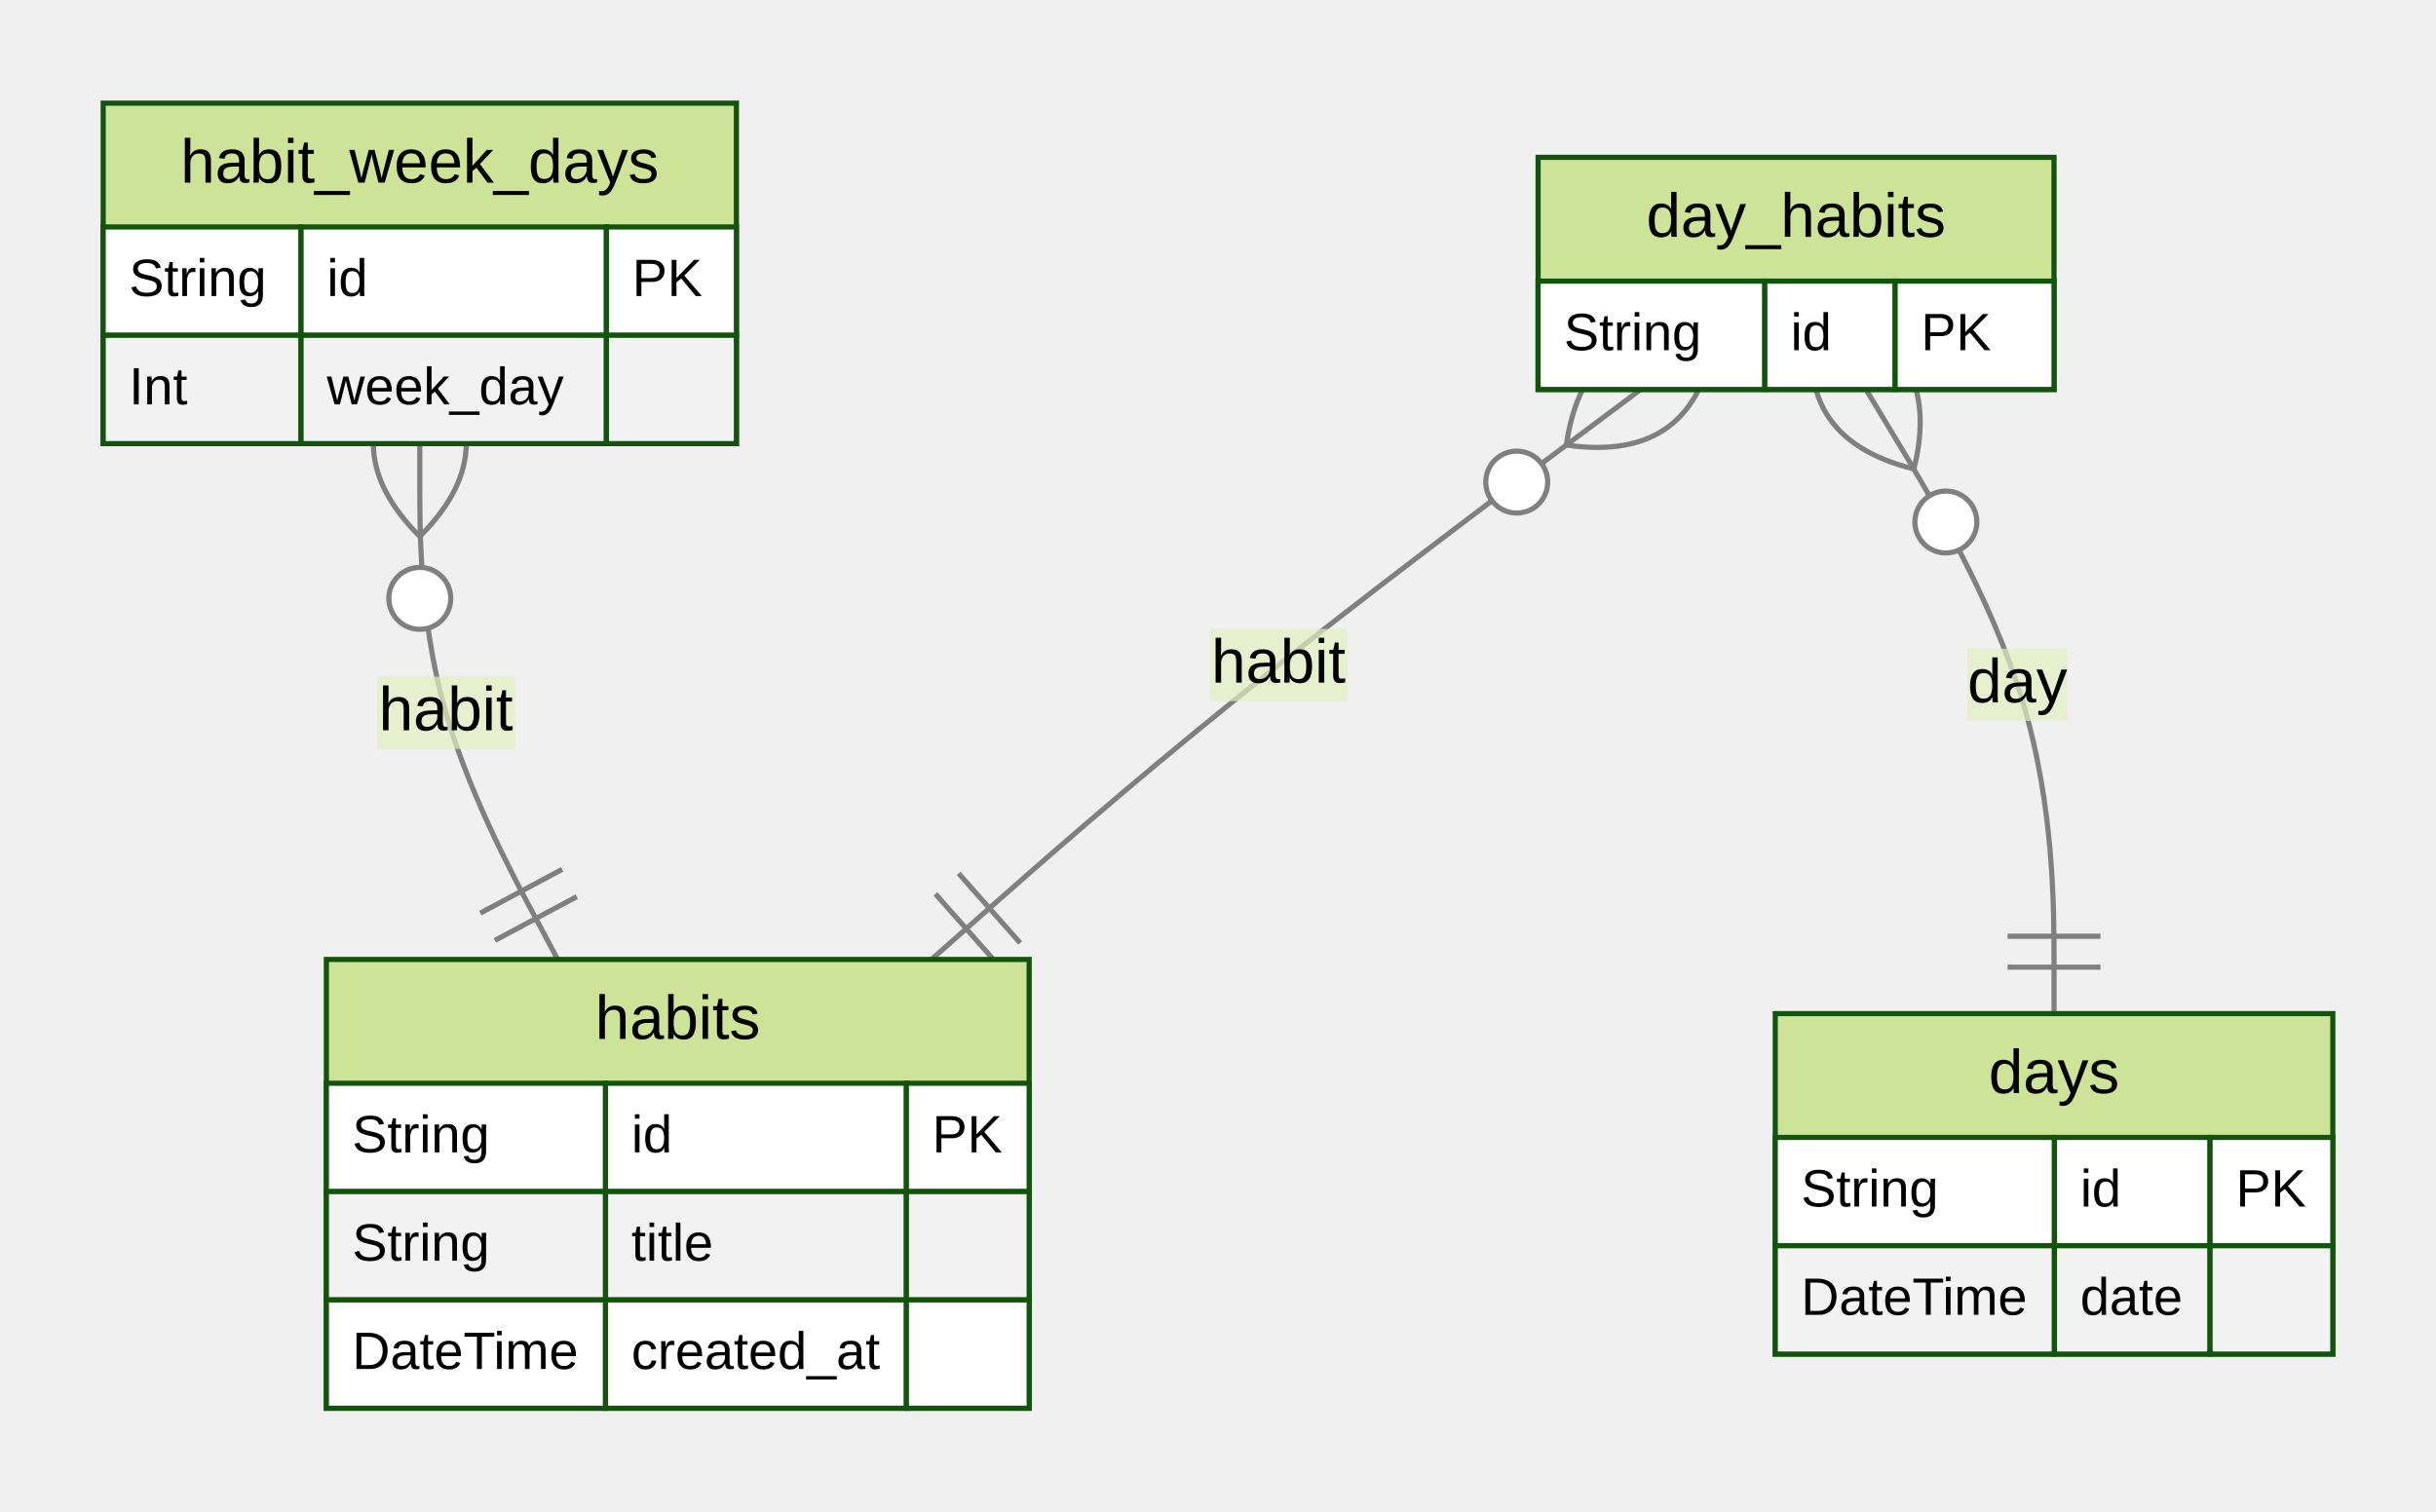
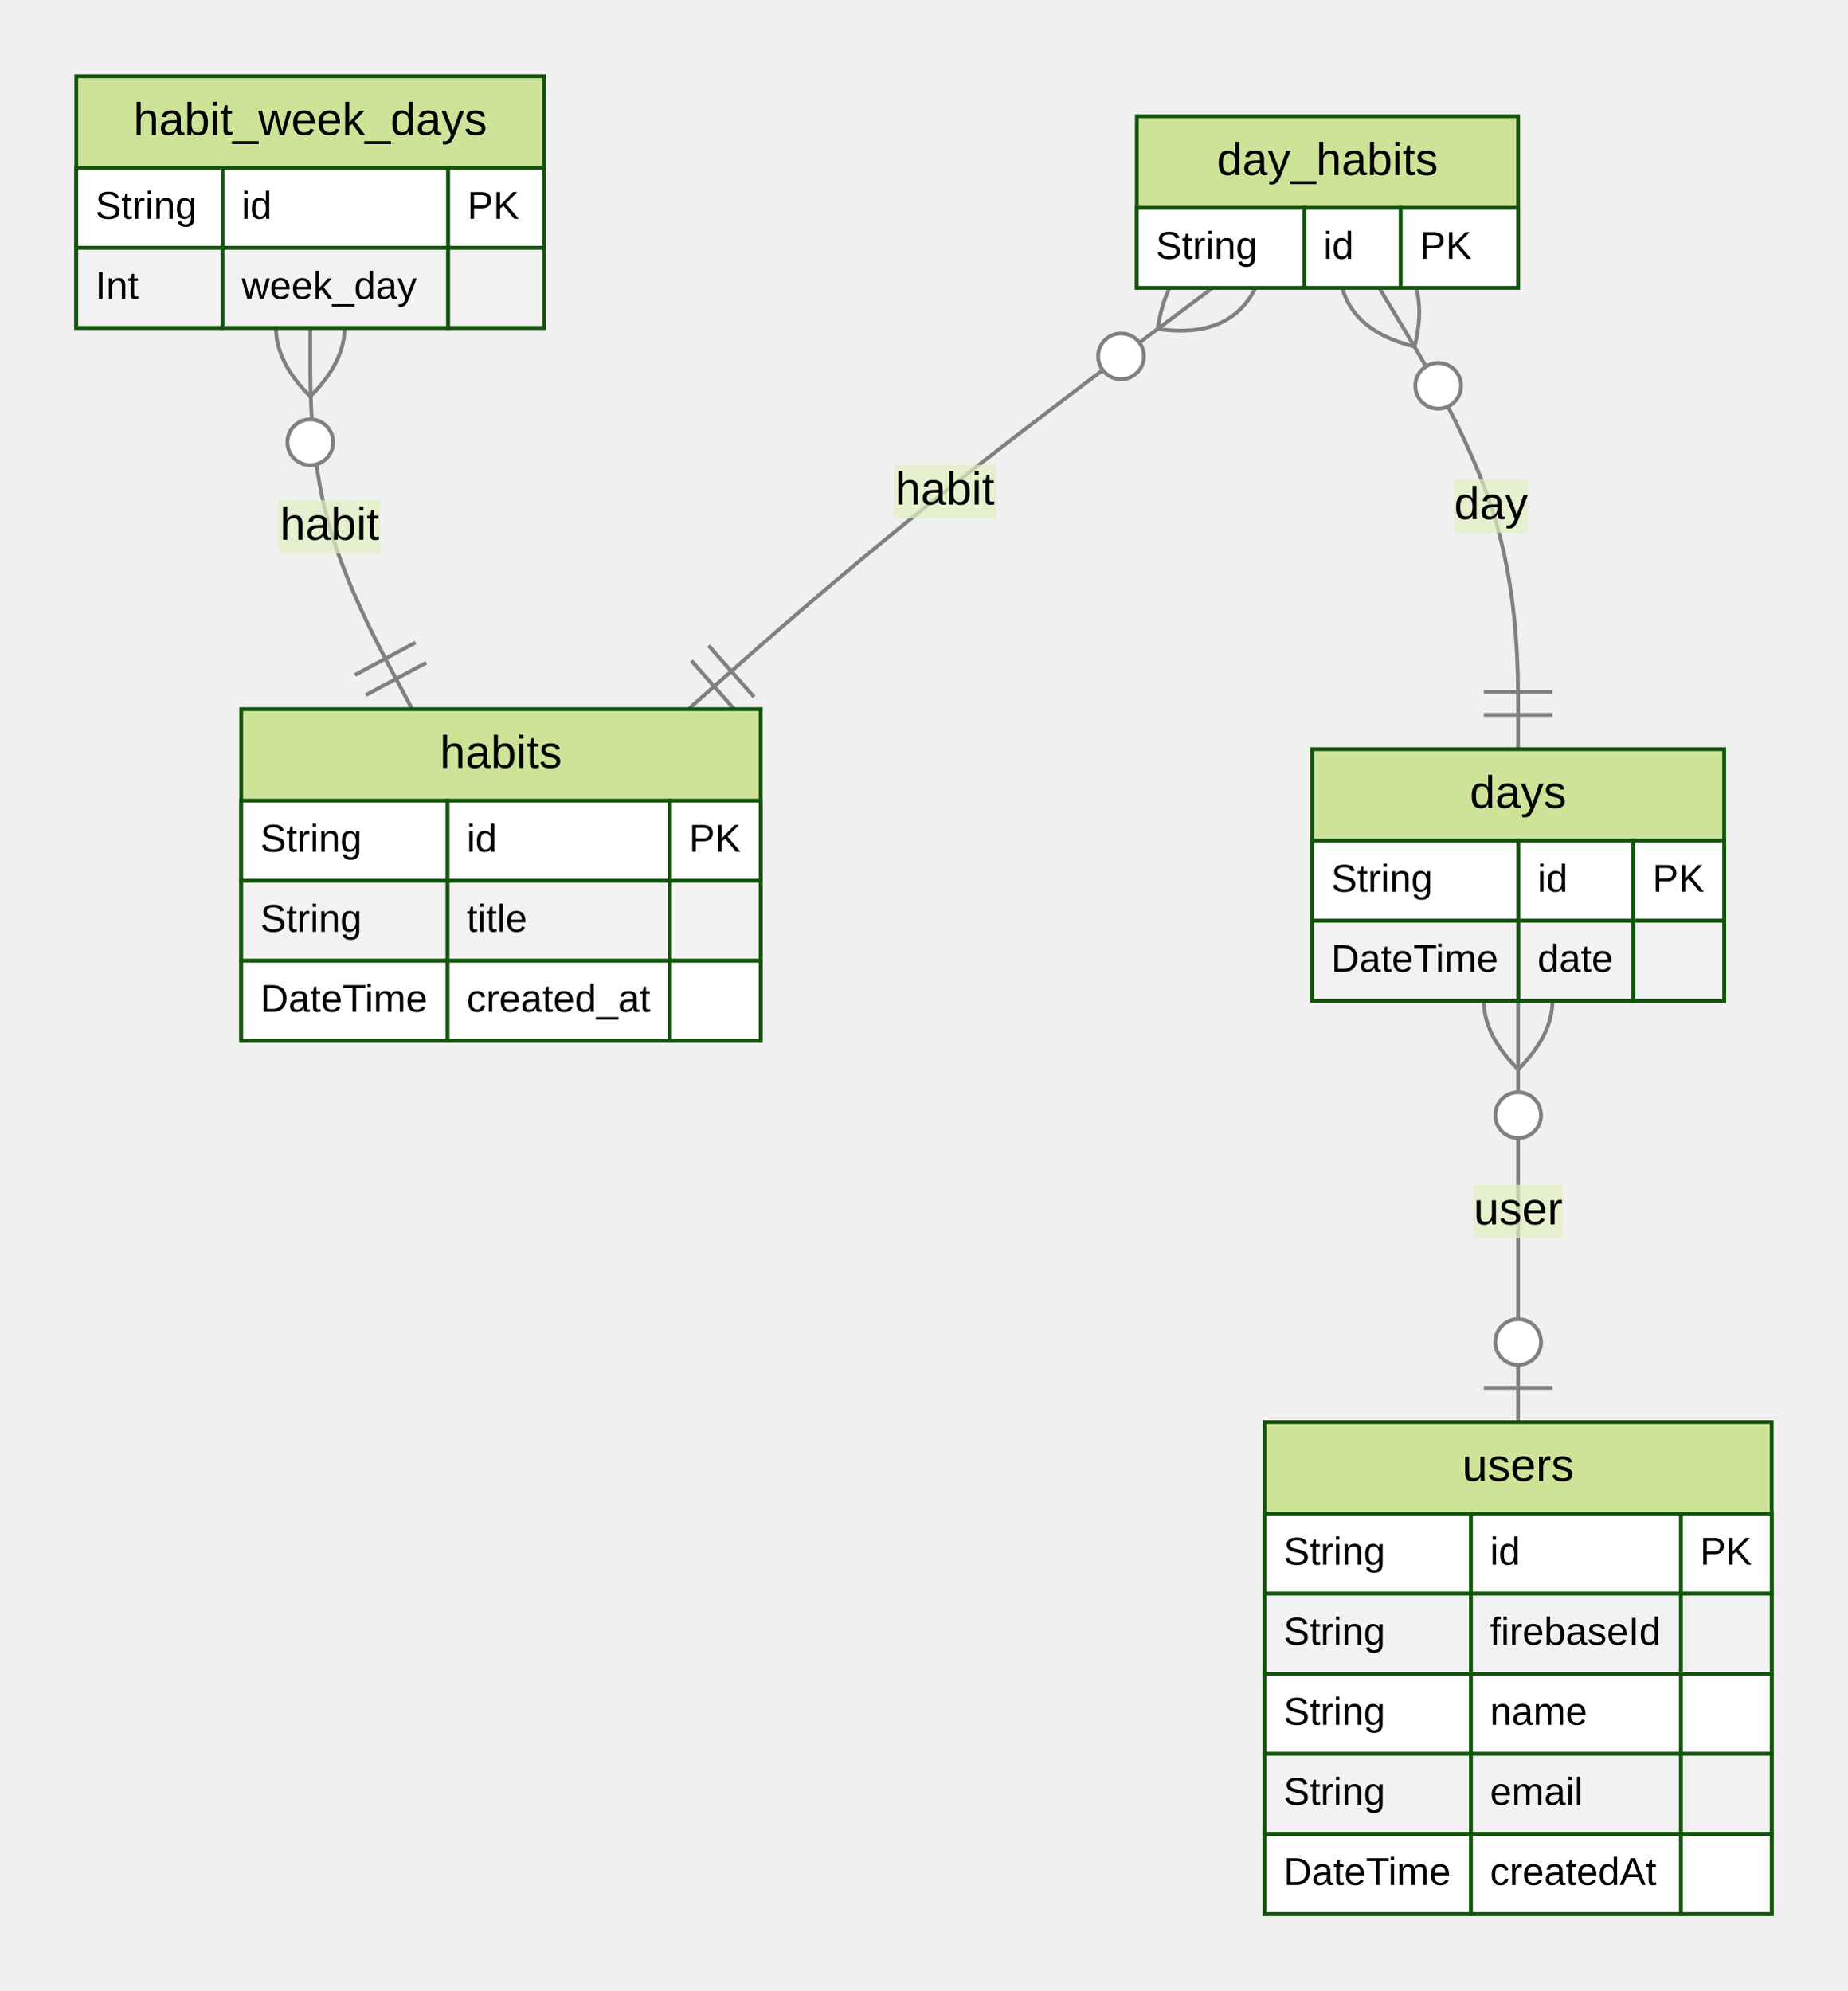
- <svg xmlns="http://www.w3.org/2000/svg" aria-roledescription="er" viewBox="0 0 472.158 293" style="max-width: 472.158px; background-color: white;" width="100%" id="mermaid-0">
+ <svg xmlns="http://www.w3.org/2000/svg" aria-roledescription="er" viewBox="0 0 484.614 522" style="max-width: 484.614px; background-color: white;" width="100%" id="mermaid-0">
  <style>#mermaid-0{font-family:"trebuchet ms",verdana,arial,sans-serif;font-size:16px;fill:#000000;}#mermaid-0 .error-icon{fill:#552222;}#mermaid-0 .error-text{fill:#552222;stroke:#552222;}#mermaid-0 .edge-thickness-normal{stroke-width:2px;}#mermaid-0 .edge-thickness-thick{stroke-width:3.5px;}#mermaid-0 .edge-pattern-solid{stroke-dasharray:0;}#mermaid-0 .edge-pattern-dashed{stroke-dasharray:3;}#mermaid-0 .edge-pattern-dotted{stroke-dasharray:2;}#mermaid-0 .marker{fill:#000000;stroke:#000000;}#mermaid-0 .marker.cross{stroke:#000000;}#mermaid-0 svg{font-family:"trebuchet ms",verdana,arial,sans-serif;font-size:16px;}#mermaid-0 .entityBox{fill:#cde498;stroke:#13540c;}#mermaid-0 .attributeBoxOdd{fill:#ffffff;stroke:#13540c;}#mermaid-0 .attributeBoxEven{fill:#f2f2f2;stroke:#13540c;}#mermaid-0 .relationshipLabelBox{fill:hsl(78.158, 58.462%, 84.51%);opacity:0.7;background-color:hsl(78.158, 58.462%, 84.51%);}#mermaid-0 .relationshipLabelBox rect{opacity:0.5;}#mermaid-0 .relationshipLine{stroke:#000000;}#mermaid-0 .entityTitleText{text-anchor:middle;font-size:18px;fill:#000000;}#mermaid-0 :root{--mermaid-font-family:"trebuchet ms",verdana,arial,sans-serif;}</style>
  <g />
  <defs>
    <marker orient="auto" markerHeight="18" markerWidth="18" refY="9" refX="0" id="ONLY_ONE_START">
      <path d="M9,0 L9,18 M15,0 L15,18" fill="none" stroke="gray" />
    </marker>
  </defs>
  <defs>
    <marker orient="auto" markerHeight="18" markerWidth="18" refY="9" refX="18" id="ONLY_ONE_END">
      <path d="M3,0 L3,18 M9,0 L9,18" fill="none" stroke="gray" />
    </marker>
  </defs>
  <defs>
    <marker orient="auto" markerHeight="18" markerWidth="30" refY="9" refX="0" id="ZERO_OR_ONE_START">
      <circle r="6" cy="9" cx="21" fill="white" stroke="gray" />
      <path d="M9,0 L9,18" fill="none" stroke="gray" />
    </marker>
  </defs>
  <defs>
    <marker orient="auto" markerHeight="18" markerWidth="30" refY="9" refX="30" id="ZERO_OR_ONE_END">
      <circle r="6" cy="9" cx="9" fill="white" stroke="gray" />
      <path d="M21,0 L21,18" fill="none" stroke="gray" />
    </marker>
  </defs>
  <defs>
    <marker orient="auto" markerHeight="36" markerWidth="45" refY="18" refX="18" id="ONE_OR_MORE_START">
      <path d="M0,18 Q 18,0 36,18 Q 18,36 0,18 M42,9 L42,27" fill="none" stroke="gray" />
    </marker>
  </defs>
  <defs>
    <marker orient="auto" markerHeight="36" markerWidth="45" refY="18" refX="27" id="ONE_OR_MORE_END">
      <path d="M3,9 L3,27 M9,18 Q27,0 45,18 Q27,36 9,18" fill="none" stroke="gray" />
    </marker>
  </defs>
  <defs>
    <marker orient="auto" markerHeight="36" markerWidth="57" refY="18" refX="18" id="ZERO_OR_MORE_START">
      <circle r="6" cy="18" cx="48" fill="white" stroke="gray" />
      <path d="M0,18 Q18,0 36,18 Q18,36 0,18" fill="none" stroke="gray" />
    </marker>
  </defs>
  <defs>
    <marker orient="auto" markerHeight="36" markerWidth="57" refY="18" refX="39" id="ZERO_OR_MORE_END">
      <circle r="6" cy="18" cx="9" fill="white" stroke="gray" />
      <path d="M21,18 Q39,0 57,18 Q39,36 21,18" fill="none" stroke="gray" />
    </marker>
  </defs>
  <path style="stroke: gray; fill: none;" marker-start="url(#ZERO_OR_MORE_START)" marker-end="url(#ONLY_ONE_END)" d="M81.367,86L81.367,94.333C81.367,102.667,81.367,119.333,85.824,136C90.28,152.667,99.192,169.333,103.649,177.667L108.105,186" class="er relationshipLine" />
+   <path style="stroke: gray; fill: none;" marker-start="url(#ZERO_OR_MORE_START)" marker-end="url(#ZERO_OR_ONE_END)" d="M398.123,262.5L398.123,272.583C398.123,282.667,398.123,302.833,398.123,321.25C398.123,339.667,398.123,356.333,398.123,364.667L398.123,373" class="er relationshipLine" />
  <path style="stroke: gray; fill: none;" marker-start="url(#ZERO_OR_MORE_START)" marker-end="url(#ONLY_ONE_END)" d="M361.677,75.5L367.752,85.583C373.826,95.667,385.975,115.833,392.049,136C398.123,156.167,398.123,176.333,398.123,186.417L398.123,196.5" class="er relationshipLine" />
  <path style="stroke: gray; fill: none;" marker-start="url(#ZERO_OR_MORE_START)" marker-end="url(#ONLY_ONE_END)" d="M318.013,75.5L304.519,85.583C291.026,95.667,264.038,115.833,241.125,134.25C218.212,152.667,199.374,169.333,189.955,177.667L180.535,186" class="er relationshipLine" />
-   <g transform="translate(63.25739,186 )" id="entity-habits-22002302-3c61-4229-bd42-c7ec80eb7018">
+   <g transform="translate(331.6323,373 )" id="entity-users-1328d472-4719-4582-adce-c64e9531b0da">
+     <rect height="129" width="132.982" y="0" x="0" class="er entityBox" />
+     <text style="dominant-baseline: middle; text-anchor: middle; font-size: 12px;" transform="translate(66.49088,12)" y="0" x="0" id="text-entity-users-1328d472-4719-4582-adce-c64e9531b0da" class="er entityLabel">users</text>
+     <rect height="21" width="54.113" y="24" x="0" class="er attributeBoxOdd" />
+     <text style="dominant-baseline: middle; font-size: 10.2px;" transform="translate(5,34.5)" y="0" x="0" id="text-entity-users-1328d472-4719-4582-adce-c64e9531b0da-attr-1-type" class="er entityLabel">String</text>
+     <rect height="21" width="55.074" y="24" x="54.113" class="er attributeBoxOdd" />
+     <text style="dominant-baseline: middle; font-size: 10.2px;" transform="translate(59.11313,34.5)" y="0" x="0" id="text-entity-users-1328d472-4719-4582-adce-c64e9531b0da-attr-1-name" class="er entityLabel">id</text>
+     <rect height="21" width="23.795" y="24" x="109.187" class="er attributeBoxOdd" />
+     <text style="dominant-baseline: middle; font-size: 10.2px;" transform="translate(114.1868,34.5)" y="0" x="0" id="text-entity-users-1328d472-4719-4582-adce-c64e9531b0da-attr-1-key" class="er entityLabel">PK</text>
+     <rect height="21" width="54.113" y="45" x="0" class="er attributeBoxEven" />
+     <text style="dominant-baseline: middle; font-size: 10.2px;" transform="translate(5,55.5)" y="0" x="0" id="text-entity-users-1328d472-4719-4582-adce-c64e9531b0da-attr-2-type" class="er entityLabel">String</text>
+     <rect height="21" width="55.074" y="45" x="54.113" class="er attributeBoxEven" />
+     <text style="dominant-baseline: middle; font-size: 10.2px;" transform="translate(59.11313,55.5)" y="0" x="0" id="text-entity-users-1328d472-4719-4582-adce-c64e9531b0da-attr-2-name" class="er entityLabel">firebaseId</text>
+     <rect height="21" width="23.795" y="45" x="109.187" class="er attributeBoxEven" />
+     <text style="dominant-baseline: middle; font-size: 10.2px;" transform="translate(114.1868,55.5)" y="0" x="0" id="text-entity-users-1328d472-4719-4582-adce-c64e9531b0da-attr-2-key" class="er entityLabel" />
+     <rect height="21" width="54.113" y="66" x="0" class="er attributeBoxOdd" />
+     <text style="dominant-baseline: middle; font-size: 10.2px;" transform="translate(5,76.5)" y="0" x="0" id="text-entity-users-1328d472-4719-4582-adce-c64e9531b0da-attr-3-type" class="er entityLabel">String</text>
+     <rect height="21" width="55.074" y="66" x="54.113" class="er attributeBoxOdd" />
+     <text style="dominant-baseline: middle; font-size: 10.2px;" transform="translate(59.11313,76.5)" y="0" x="0" id="text-entity-users-1328d472-4719-4582-adce-c64e9531b0da-attr-3-name" class="er entityLabel">name</text>
+     <rect height="21" width="23.795" y="66" x="109.187" class="er attributeBoxOdd" />
+     <text style="dominant-baseline: middle; font-size: 10.2px;" transform="translate(114.1868,76.5)" y="0" x="0" id="text-entity-users-1328d472-4719-4582-adce-c64e9531b0da-attr-3-key" class="er entityLabel" />
+     <rect height="21" width="54.113" y="87" x="0" class="er attributeBoxEven" />
+     <text style="dominant-baseline: middle; font-size: 10.2px;" transform="translate(5,97.5)" y="0" x="0" id="text-entity-users-1328d472-4719-4582-adce-c64e9531b0da-attr-4-type" class="er entityLabel">String</text>
+     <rect height="21" width="55.074" y="87" x="54.113" class="er attributeBoxEven" />
+     <text style="dominant-baseline: middle; font-size: 10.2px;" transform="translate(59.11313,97.5)" y="0" x="0" id="text-entity-users-1328d472-4719-4582-adce-c64e9531b0da-attr-4-name" class="er entityLabel">email</text>
+     <rect height="21" width="23.795" y="87" x="109.187" class="er attributeBoxEven" />
+     <text style="dominant-baseline: middle; font-size: 10.2px;" transform="translate(114.1868,97.5)" y="0" x="0" id="text-entity-users-1328d472-4719-4582-adce-c64e9531b0da-attr-4-key" class="er entityLabel" />
+     <rect height="21" width="54.113" y="108" x="0" class="er attributeBoxOdd" />
+     <text style="dominant-baseline: middle; font-size: 10.2px;" transform="translate(5,118.5)" y="0" x="0" id="text-entity-users-1328d472-4719-4582-adce-c64e9531b0da-attr-5-type" class="er entityLabel">DateTime</text>
+     <rect height="21" width="55.074" y="108" x="54.113" class="er attributeBoxOdd" />
+     <text style="dominant-baseline: middle; font-size: 10.2px;" transform="translate(59.11313,118.5)" y="0" x="0" id="text-entity-users-1328d472-4719-4582-adce-c64e9531b0da-attr-5-name" class="er entityLabel">createdAt</text>
+     <rect height="21" width="23.795" y="108" x="109.187" class="er attributeBoxOdd" />
+     <text style="dominant-baseline: middle; font-size: 10.2px;" transform="translate(114.1868,118.5)" y="0" x="0" id="text-entity-users-1328d472-4719-4582-adce-c64e9531b0da-attr-5-key" class="er entityLabel" />
+   </g>
+   <g transform="translate(63.25739,186 )" id="entity-habits-8d9d45af-a125-4930-b0b7-a90076d6720d">
    <rect height="87" width="136.22" y="0" x="0" class="er entityBox" />
-     <text style="dominant-baseline: middle; text-anchor: middle; font-size: 12px;" transform="translate(68.1098,12)" y="0" x="0" id="text-entity-habits-22002302-3c61-4229-bd42-c7ec80eb7018" class="er entityLabel">habits</text>
+     <text style="dominant-baseline: middle; text-anchor: middle; font-size: 12px;" transform="translate(68.1098,12)" y="0" x="0" id="text-entity-habits-8d9d45af-a125-4930-b0b7-a90076d6720d" class="er entityLabel">habits</text>
    <rect height="21" width="54.113" y="24" x="0" class="er attributeBoxOdd" />
-     <text style="dominant-baseline: middle; font-size: 10.2px;" transform="translate(5,34.5)" y="0" x="0" id="text-entity-habits-22002302-3c61-4229-bd42-c7ec80eb7018-attr-1-type" class="er entityLabel">String</text>
+     <text style="dominant-baseline: middle; font-size: 10.2px;" transform="translate(5,34.5)" y="0" x="0" id="text-entity-habits-8d9d45af-a125-4930-b0b7-a90076d6720d-attr-1-type" class="er entityLabel">String</text>
    <rect height="21" width="58.311" y="24" x="54.113" class="er attributeBoxOdd" />
-     <text style="dominant-baseline: middle; font-size: 10.2px;" transform="translate(59.11313,34.5)" y="0" x="0" id="text-entity-habits-22002302-3c61-4229-bd42-c7ec80eb7018-attr-1-name" class="er entityLabel">id</text>
+     <text style="dominant-baseline: middle; font-size: 10.2px;" transform="translate(59.11313,34.5)" y="0" x="0" id="text-entity-habits-8d9d45af-a125-4930-b0b7-a90076d6720d-attr-1-name" class="er entityLabel">id</text>
    <rect height="21" width="23.795" y="24" x="112.425" class="er attributeBoxOdd" />
-     <text style="dominant-baseline: middle; font-size: 10.2px;" transform="translate(117.4246,34.5)" y="0" x="0" id="text-entity-habits-22002302-3c61-4229-bd42-c7ec80eb7018-attr-1-key" class="er entityLabel">PK</text>
+     <text style="dominant-baseline: middle; font-size: 10.2px;" transform="translate(117.4246,34.5)" y="0" x="0" id="text-entity-habits-8d9d45af-a125-4930-b0b7-a90076d6720d-attr-1-key" class="er entityLabel">PK</text>
    <rect height="21" width="54.113" y="45" x="0" class="er attributeBoxEven" />
-     <text style="dominant-baseline: middle; font-size: 10.2px;" transform="translate(5,55.5)" y="0" x="0" id="text-entity-habits-22002302-3c61-4229-bd42-c7ec80eb7018-attr-2-type" class="er entityLabel">String</text>
+     <text style="dominant-baseline: middle; font-size: 10.2px;" transform="translate(5,55.5)" y="0" x="0" id="text-entity-habits-8d9d45af-a125-4930-b0b7-a90076d6720d-attr-2-type" class="er entityLabel">String</text>
    <rect height="21" width="58.311" y="45" x="54.113" class="er attributeBoxEven" />
-     <text style="dominant-baseline: middle; font-size: 10.2px;" transform="translate(59.11313,55.5)" y="0" x="0" id="text-entity-habits-22002302-3c61-4229-bd42-c7ec80eb7018-attr-2-name" class="er entityLabel">title</text>
+     <text style="dominant-baseline: middle; font-size: 10.2px;" transform="translate(59.11313,55.5)" y="0" x="0" id="text-entity-habits-8d9d45af-a125-4930-b0b7-a90076d6720d-attr-2-name" class="er entityLabel">title</text>
    <rect height="21" width="23.795" y="45" x="112.425" class="er attributeBoxEven" />
-     <text style="dominant-baseline: middle; font-size: 10.2px;" transform="translate(117.4246,55.5)" y="0" x="0" id="text-entity-habits-22002302-3c61-4229-bd42-c7ec80eb7018-attr-2-key" class="er entityLabel" />
+     <text style="dominant-baseline: middle; font-size: 10.2px;" transform="translate(117.4246,55.5)" y="0" x="0" id="text-entity-habits-8d9d45af-a125-4930-b0b7-a90076d6720d-attr-2-key" class="er entityLabel" />
    <rect height="21" width="54.113" y="66" x="0" class="er attributeBoxOdd" />
-     <text style="dominant-baseline: middle; font-size: 10.2px;" transform="translate(5,76.5)" y="0" x="0" id="text-entity-habits-22002302-3c61-4229-bd42-c7ec80eb7018-attr-3-type" class="er entityLabel">DateTime</text>
+     <text style="dominant-baseline: middle; font-size: 10.2px;" transform="translate(5,76.5)" y="0" x="0" id="text-entity-habits-8d9d45af-a125-4930-b0b7-a90076d6720d-attr-3-type" class="er entityLabel">DateTime</text>
    <rect height="21" width="58.311" y="66" x="54.113" class="er attributeBoxOdd" />
-     <text style="dominant-baseline: middle; font-size: 10.2px;" transform="translate(59.11313,76.5)" y="0" x="0" id="text-entity-habits-22002302-3c61-4229-bd42-c7ec80eb7018-attr-3-name" class="er entityLabel">created_at</text>
+     <text style="dominant-baseline: middle; font-size: 10.2px;" transform="translate(59.11313,76.5)" y="0" x="0" id="text-entity-habits-8d9d45af-a125-4930-b0b7-a90076d6720d-attr-3-name" class="er entityLabel">created_at</text>
    <rect height="21" width="23.795" y="66" x="112.425" class="er attributeBoxOdd" />
-     <text style="dominant-baseline: middle; font-size: 10.2px;" transform="translate(117.4246,76.5)" y="0" x="0" id="text-entity-habits-22002302-3c61-4229-bd42-c7ec80eb7018-attr-3-key" class="er entityLabel" />
+     <text style="dominant-baseline: middle; font-size: 10.2px;" transform="translate(117.4246,76.5)" y="0" x="0" id="text-entity-habits-8d9d45af-a125-4930-b0b7-a90076d6720d-attr-3-key" class="er entityLabel" />
  </g>
-   <g transform="translate(20,20 )" id="entity-habitweekdays-88d5ea43-7516-4843-8132-e9455a4bd358">
+   <g transform="translate(20,20 )" id="entity-habitweekdays-aedddddb-8c7e-4f3b-b53e-1c223f693fc5">
    <rect height="66" width="122.734" y="0" x="0" class="er entityBox" />
-     <text style="dominant-baseline: middle; text-anchor: middle; font-size: 12px;" transform="translate(61.36719,12)" y="0" x="0" id="text-entity-habitweekdays-88d5ea43-7516-4843-8132-e9455a4bd358" class="er entityLabel">habit_week_days</text>
+     <text style="dominant-baseline: middle; text-anchor: middle; font-size: 12px;" transform="translate(61.36719,12)" y="0" x="0" id="text-entity-habitweekdays-aedddddb-8c7e-4f3b-b53e-1c223f693fc5" class="er entityLabel">habit_week_days</text>
    <rect height="21" width="38.351" y="24" x="0" class="er attributeBoxOdd" />
-     <text style="dominant-baseline: middle; font-size: 10.2px;" transform="translate(5,34.5)" y="0" x="0" id="text-entity-habitweekdays-88d5ea43-7516-4843-8132-e9455a4bd358-attr-1-type" class="er entityLabel">String</text>
+     <text style="dominant-baseline: middle; font-size: 10.2px;" transform="translate(5,34.5)" y="0" x="0" id="text-entity-habitweekdays-aedddddb-8c7e-4f3b-b53e-1c223f693fc5-attr-1-type" class="er entityLabel">String</text>
    <rect height="21" width="59.184" y="24" x="38.351" class="er attributeBoxOdd" />
-     <text style="dominant-baseline: middle; font-size: 10.2px;" transform="translate(43.35122,34.5)" y="0" x="0" id="text-entity-habitweekdays-88d5ea43-7516-4843-8132-e9455a4bd358-attr-1-name" class="er entityLabel">id</text>
+     <text style="dominant-baseline: middle; font-size: 10.2px;" transform="translate(43.35122,34.5)" y="0" x="0" id="text-entity-habitweekdays-aedddddb-8c7e-4f3b-b53e-1c223f693fc5-attr-1-name" class="er entityLabel">id</text>
    <rect height="21" width="25.199" y="24" x="97.535" class="er attributeBoxOdd" />
-     <text style="dominant-baseline: middle; font-size: 10.2px;" transform="translate(102.5352,34.5)" y="0" x="0" id="text-entity-habitweekdays-88d5ea43-7516-4843-8132-e9455a4bd358-attr-1-key" class="er entityLabel">PK</text>
+     <text style="dominant-baseline: middle; font-size: 10.2px;" transform="translate(102.5352,34.5)" y="0" x="0" id="text-entity-habitweekdays-aedddddb-8c7e-4f3b-b53e-1c223f693fc5-attr-1-key" class="er entityLabel">PK</text>
    <rect height="21" width="38.351" y="45" x="0" class="er attributeBoxEven" />
-     <text style="dominant-baseline: middle; font-size: 10.2px;" transform="translate(5,55.5)" y="0" x="0" id="text-entity-habitweekdays-88d5ea43-7516-4843-8132-e9455a4bd358-attr-2-type" class="er entityLabel">Int</text>
+     <text style="dominant-baseline: middle; font-size: 10.2px;" transform="translate(5,55.5)" y="0" x="0" id="text-entity-habitweekdays-aedddddb-8c7e-4f3b-b53e-1c223f693fc5-attr-2-type" class="er entityLabel">Int</text>
    <rect height="21" width="59.184" y="45" x="38.351" class="er attributeBoxEven" />
-     <text style="dominant-baseline: middle; font-size: 10.2px;" transform="translate(43.35122,55.5)" y="0" x="0" id="text-entity-habitweekdays-88d5ea43-7516-4843-8132-e9455a4bd358-attr-2-name" class="er entityLabel">week_day</text>
+     <text style="dominant-baseline: middle; font-size: 10.2px;" transform="translate(43.35122,55.5)" y="0" x="0" id="text-entity-habitweekdays-aedddddb-8c7e-4f3b-b53e-1c223f693fc5-attr-2-name" class="er entityLabel">week_day</text>
    <rect height="21" width="25.199" y="45" x="97.535" class="er attributeBoxEven" />
-     <text style="dominant-baseline: middle; font-size: 10.2px;" transform="translate(102.5352,55.5)" y="0" x="0" id="text-entity-habitweekdays-88d5ea43-7516-4843-8132-e9455a4bd358-attr-2-key" class="er entityLabel" />
+     <text style="dominant-baseline: middle; font-size: 10.2px;" transform="translate(102.5352,55.5)" y="0" x="0" id="text-entity-habitweekdays-aedddddb-8c7e-4f3b-b53e-1c223f693fc5-attr-2-key" class="er entityLabel" />
  </g>
-   <g transform="translate(344.0882,196.5 )" id="entity-days-e6eea00b-ff95-44c0-840c-4a36ae0c0ff6">
+   <g transform="translate(344.0882,196.5 )" id="entity-days-ca74dabe-6de7-4231-8cde-82d1aa967fc9">
    <rect height="66" width="108.07" y="0" x="0" class="er entityBox" />
-     <text style="dominant-baseline: middle; text-anchor: middle; font-size: 12px;" transform="translate(54.03506,12)" y="0" x="0" id="text-entity-days-e6eea00b-ff95-44c0-840c-4a36ae0c0ff6" class="er entityLabel">days</text>
+     <text style="dominant-baseline: middle; text-anchor: middle; font-size: 12px;" transform="translate(54.03506,12)" y="0" x="0" id="text-entity-days-ca74dabe-6de7-4231-8cde-82d1aa967fc9" class="er entityLabel">days</text>
    <rect height="21" width="54.113" y="24" x="0" class="er attributeBoxOdd" />
-     <text style="dominant-baseline: middle; font-size: 10.2px;" transform="translate(5,34.5)" y="0" x="0" id="text-entity-days-e6eea00b-ff95-44c0-840c-4a36ae0c0ff6-attr-1-type" class="er entityLabel">String</text>
+     <text style="dominant-baseline: middle; font-size: 10.2px;" transform="translate(5,34.5)" y="0" x="0" id="text-entity-days-ca74dabe-6de7-4231-8cde-82d1aa967fc9-attr-1-type" class="er entityLabel">String</text>
    <rect height="21" width="30.162" y="24" x="54.113" class="er attributeBoxOdd" />
-     <text style="dominant-baseline: middle; font-size: 10.2px;" transform="translate(59.11313,34.5)" y="0" x="0" id="text-entity-days-e6eea00b-ff95-44c0-840c-4a36ae0c0ff6-attr-1-name" class="er entityLabel">id</text>
+     <text style="dominant-baseline: middle; font-size: 10.2px;" transform="translate(59.11313,34.5)" y="0" x="0" id="text-entity-days-ca74dabe-6de7-4231-8cde-82d1aa967fc9-attr-1-name" class="er entityLabel">id</text>
    <rect height="21" width="23.795" y="24" x="84.275" class="er attributeBoxOdd" />
-     <text style="dominant-baseline: middle; font-size: 10.2px;" transform="translate(89.27515,34.5)" y="0" x="0" id="text-entity-days-e6eea00b-ff95-44c0-840c-4a36ae0c0ff6-attr-1-key" class="er entityLabel">PK</text>
+     <text style="dominant-baseline: middle; font-size: 10.2px;" transform="translate(89.27515,34.5)" y="0" x="0" id="text-entity-days-ca74dabe-6de7-4231-8cde-82d1aa967fc9-attr-1-key" class="er entityLabel">PK</text>
    <rect height="21" width="54.113" y="45" x="0" class="er attributeBoxEven" />
-     <text style="dominant-baseline: middle; font-size: 10.2px;" transform="translate(5,55.5)" y="0" x="0" id="text-entity-days-e6eea00b-ff95-44c0-840c-4a36ae0c0ff6-attr-2-type" class="er entityLabel">DateTime</text>
+     <text style="dominant-baseline: middle; font-size: 10.2px;" transform="translate(5,55.5)" y="0" x="0" id="text-entity-days-ca74dabe-6de7-4231-8cde-82d1aa967fc9-attr-2-type" class="er entityLabel">DateTime</text>
    <rect height="21" width="30.162" y="45" x="54.113" class="er attributeBoxEven" />
-     <text style="dominant-baseline: middle; font-size: 10.2px;" transform="translate(59.11313,55.5)" y="0" x="0" id="text-entity-days-e6eea00b-ff95-44c0-840c-4a36ae0c0ff6-attr-2-name" class="er entityLabel">date</text>
+     <text style="dominant-baseline: middle; font-size: 10.2px;" transform="translate(59.11313,55.5)" y="0" x="0" id="text-entity-days-ca74dabe-6de7-4231-8cde-82d1aa967fc9-attr-2-name" class="er entityLabel">date</text>
    <rect height="21" width="23.795" y="45" x="84.275" class="er attributeBoxEven" />
-     <text style="dominant-baseline: middle; font-size: 10.2px;" transform="translate(89.27515,55.5)" y="0" x="0" id="text-entity-days-e6eea00b-ff95-44c0-840c-4a36ae0c0ff6-attr-2-key" class="er entityLabel" />
+     <text style="dominant-baseline: middle; font-size: 10.2px;" transform="translate(89.27515,55.5)" y="0" x="0" id="text-entity-days-ca74dabe-6de7-4231-8cde-82d1aa967fc9-attr-2-key" class="er entityLabel" />
  </g>
-   <g transform="translate(298.1232,30.5 )" id="entity-dayhabits-270ec056-1182-4827-ba5b-5d460f5d80f0">
+   <g transform="translate(298.1232,30.5 )" id="entity-dayhabits-f3d411f3-6c4f-4d40-beb8-bd9c24aa09ef">
    <rect height="45" width="100" y="0" x="0" class="er entityBox" />
-     <text style="dominant-baseline: middle; text-anchor: middle; font-size: 12px;" transform="translate(50,12)" y="0" x="0" id="text-entity-dayhabits-270ec056-1182-4827-ba5b-5d460f5d80f0" class="er entityLabel">day_habits</text>
+     <text style="dominant-baseline: middle; text-anchor: middle; font-size: 12px;" transform="translate(50,12)" y="0" x="0" id="text-entity-dayhabits-f3d411f3-6c4f-4d40-beb8-bd9c24aa09ef" class="er entityLabel">day_habits</text>
    <rect height="21" width="43.945" y="24" x="0" class="er attributeBoxOdd" />
-     <text style="dominant-baseline: middle; font-size: 10.2px;" transform="translate(5,34.5)" y="0" x="0" id="text-entity-dayhabits-270ec056-1182-4827-ba5b-5d460f5d80f0-attr-1-type" class="er entityLabel">String</text>
+     <text style="dominant-baseline: middle; font-size: 10.2px;" transform="translate(5,34.5)" y="0" x="0" id="text-entity-dayhabits-f3d411f3-6c4f-4d40-beb8-bd9c24aa09ef-attr-1-type" class="er entityLabel">String</text>
    <rect height="21" width="25.262" y="24" x="43.945" class="er attributeBoxOdd" />
-     <text style="dominant-baseline: middle; font-size: 10.2px;" transform="translate(48.94526,34.5)" y="0" x="0" id="text-entity-dayhabits-270ec056-1182-4827-ba5b-5d460f5d80f0-attr-1-name" class="er entityLabel">id</text>
+     <text style="dominant-baseline: middle; font-size: 10.2px;" transform="translate(48.94526,34.5)" y="0" x="0" id="text-entity-dayhabits-f3d411f3-6c4f-4d40-beb8-bd9c24aa09ef-attr-1-name" class="er entityLabel">id</text>
    <rect height="21" width="30.793" y="24" x="69.207" class="er attributeBoxOdd" />
-     <text style="dominant-baseline: middle; font-size: 10.2px;" transform="translate(74.20681,34.5)" y="0" x="0" id="text-entity-dayhabits-270ec056-1182-4827-ba5b-5d460f5d80f0-attr-1-key" class="er entityLabel">PK</text>
+     <text style="dominant-baseline: middle; font-size: 10.2px;" transform="translate(74.20681,34.5)" y="0" x="0" id="text-entity-dayhabits-f3d411f3-6c4f-4d40-beb8-bd9c24aa09ef-attr-1-key" class="er entityLabel">PK</text>
  </g>
  <rect height="14" width="26.688" y="131.171" x="73.085" class="er relationshipLabelBox" />
  <text style="text-anchor: middle; dominant-baseline: middle; font-size: 12px;" y="138.171" x="86.429" id="rel1" class="er relationshipLabel">habit</text>
+   <rect height="14" width="23.348" y="310.75" x="386.449" class="er relationshipLabelBox" />
+   <text style="text-anchor: middle; dominant-baseline: middle; font-size: 12px;" y="317.75" x="398.123" id="rel2" class="er relationshipLabel">user</text>
  <rect height="14" width="19.359" y="125.746" x="381.338" class="er relationshipLabelBox" />
-   <text style="text-anchor: middle; dominant-baseline: middle; font-size: 12px;" y="132.746" x="391.017" id="rel2" class="er relationshipLabel">day</text>
+   <text style="text-anchor: middle; dominant-baseline: middle; font-size: 12px;" y="132.746" x="391.017" id="rel3" class="er relationshipLabel">day</text>
  <rect height="14" width="26.688" y="121.925" x="234.457" class="er relationshipLabelBox" />
-   <text style="text-anchor: middle; dominant-baseline: middle; font-size: 12px;" y="128.925" x="247.801" id="rel3" class="er relationshipLabel">habit</text>
+   <text style="text-anchor: middle; dominant-baseline: middle; font-size: 12px;" y="128.925" x="247.801" id="rel4" class="er relationshipLabel">habit</text>
</svg>
